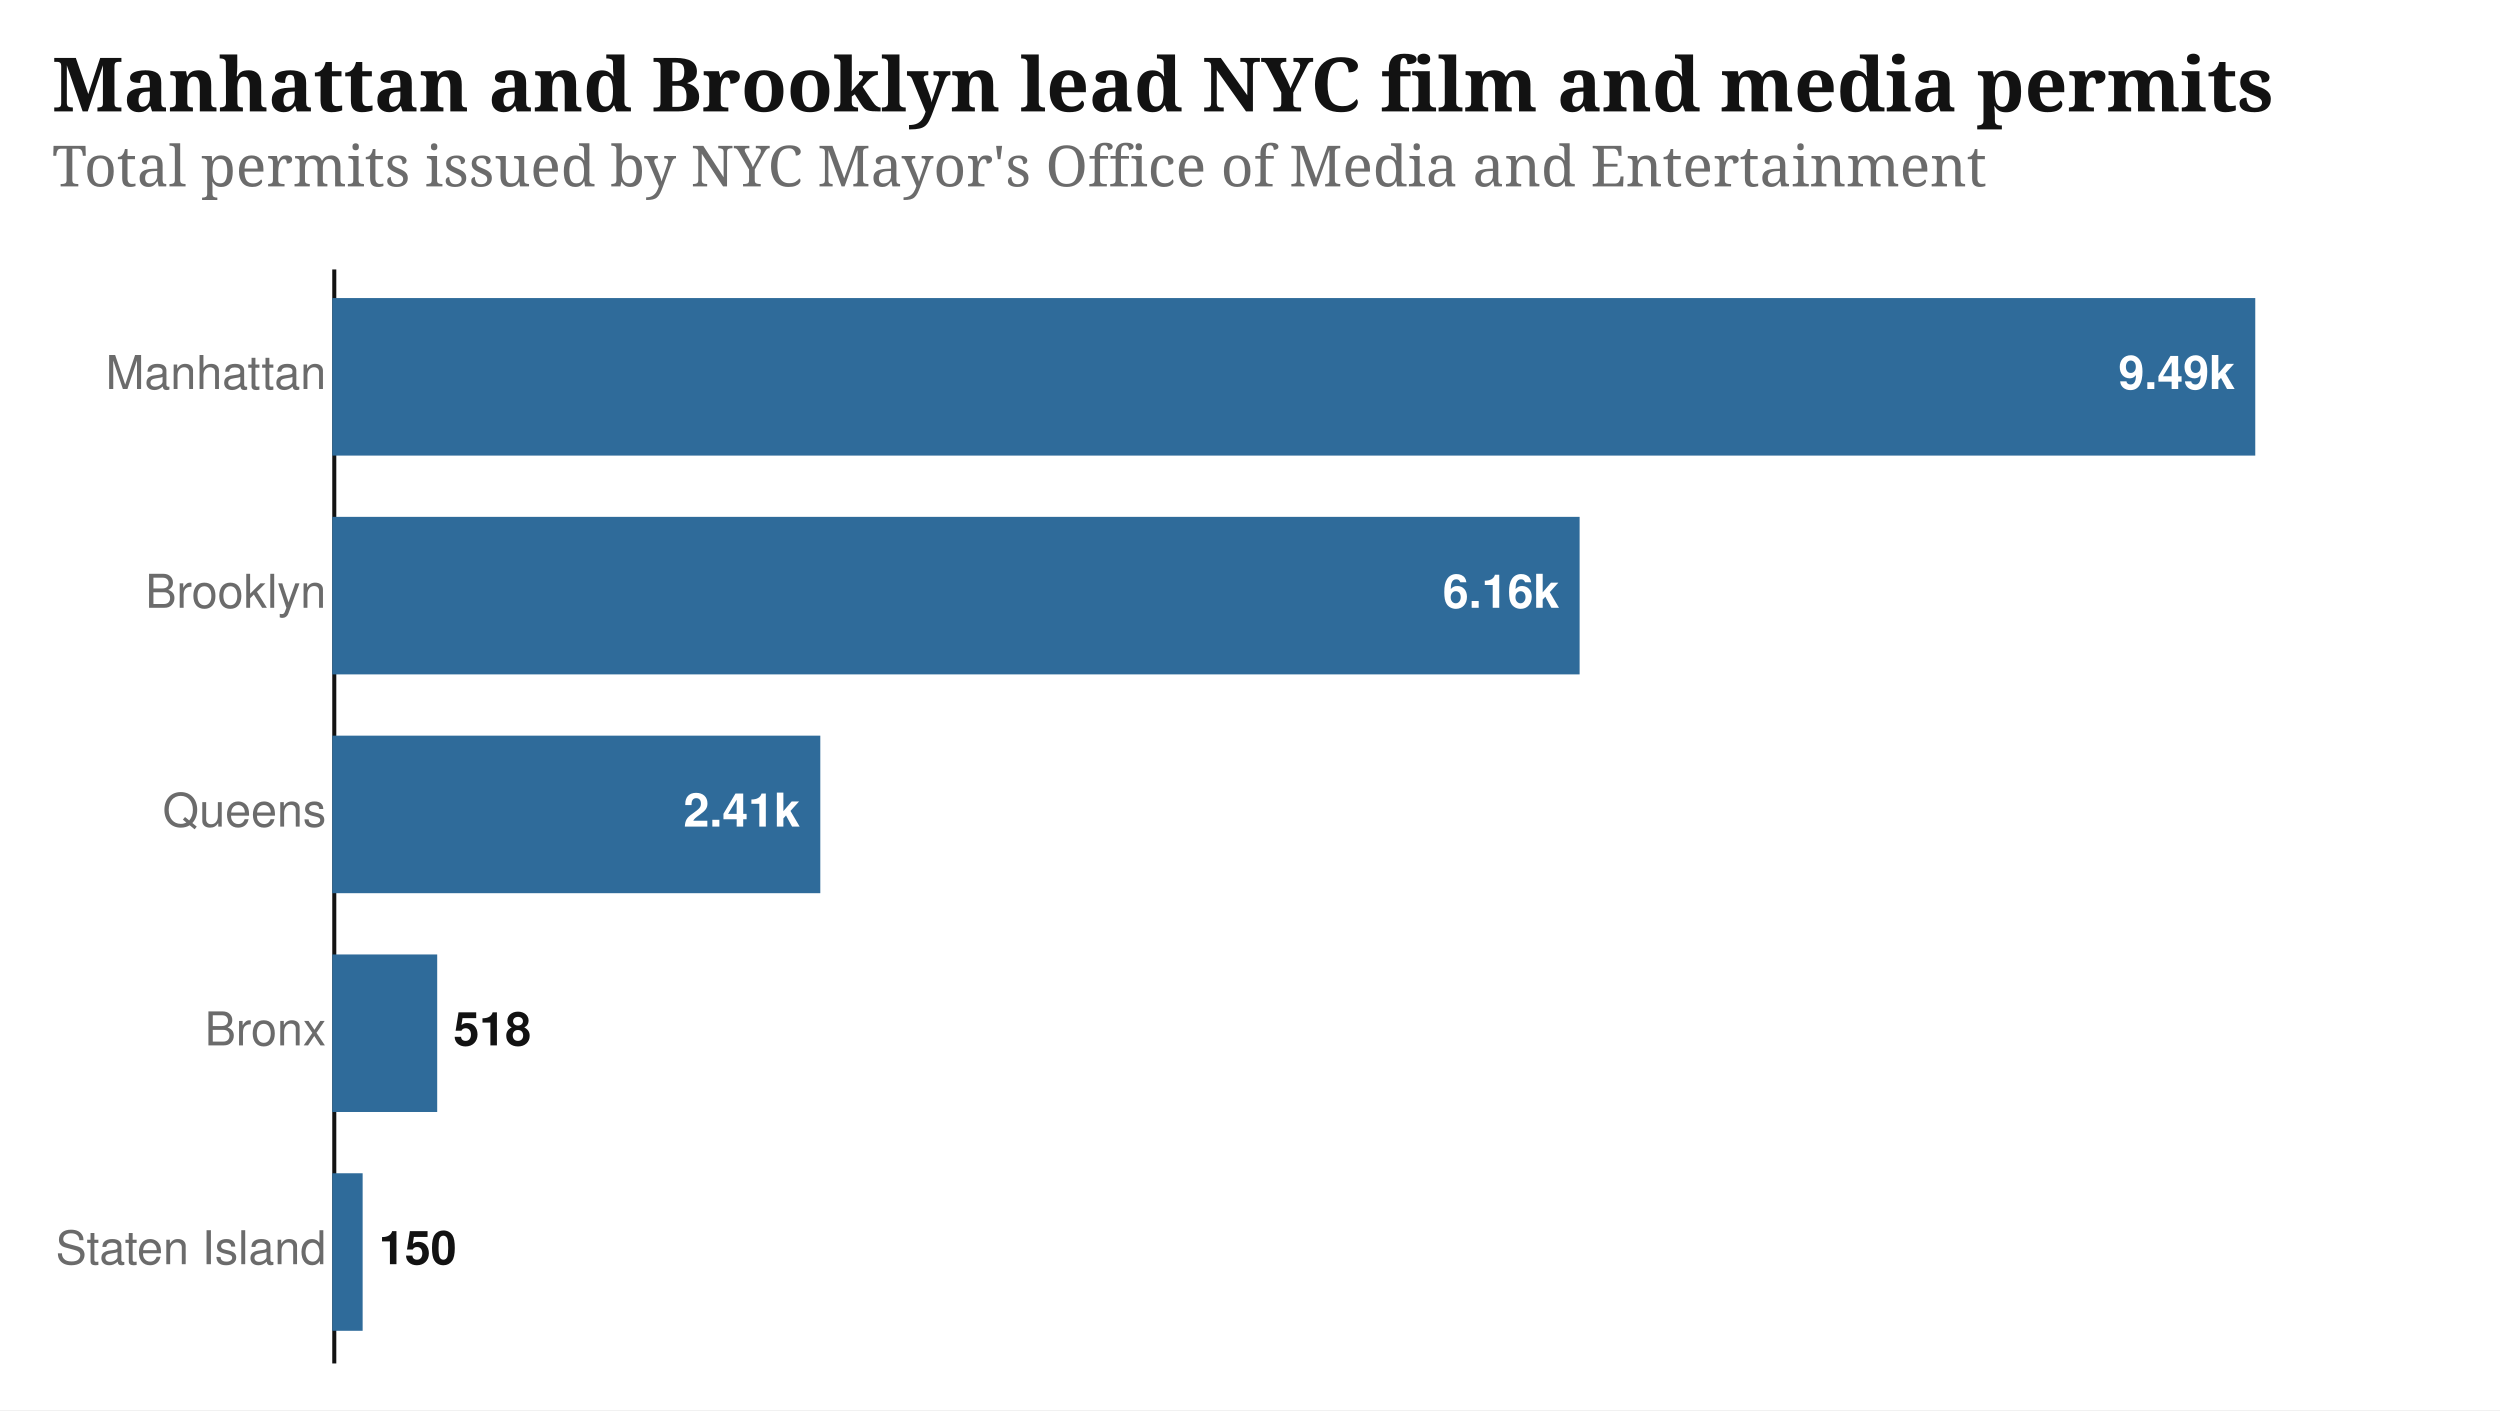
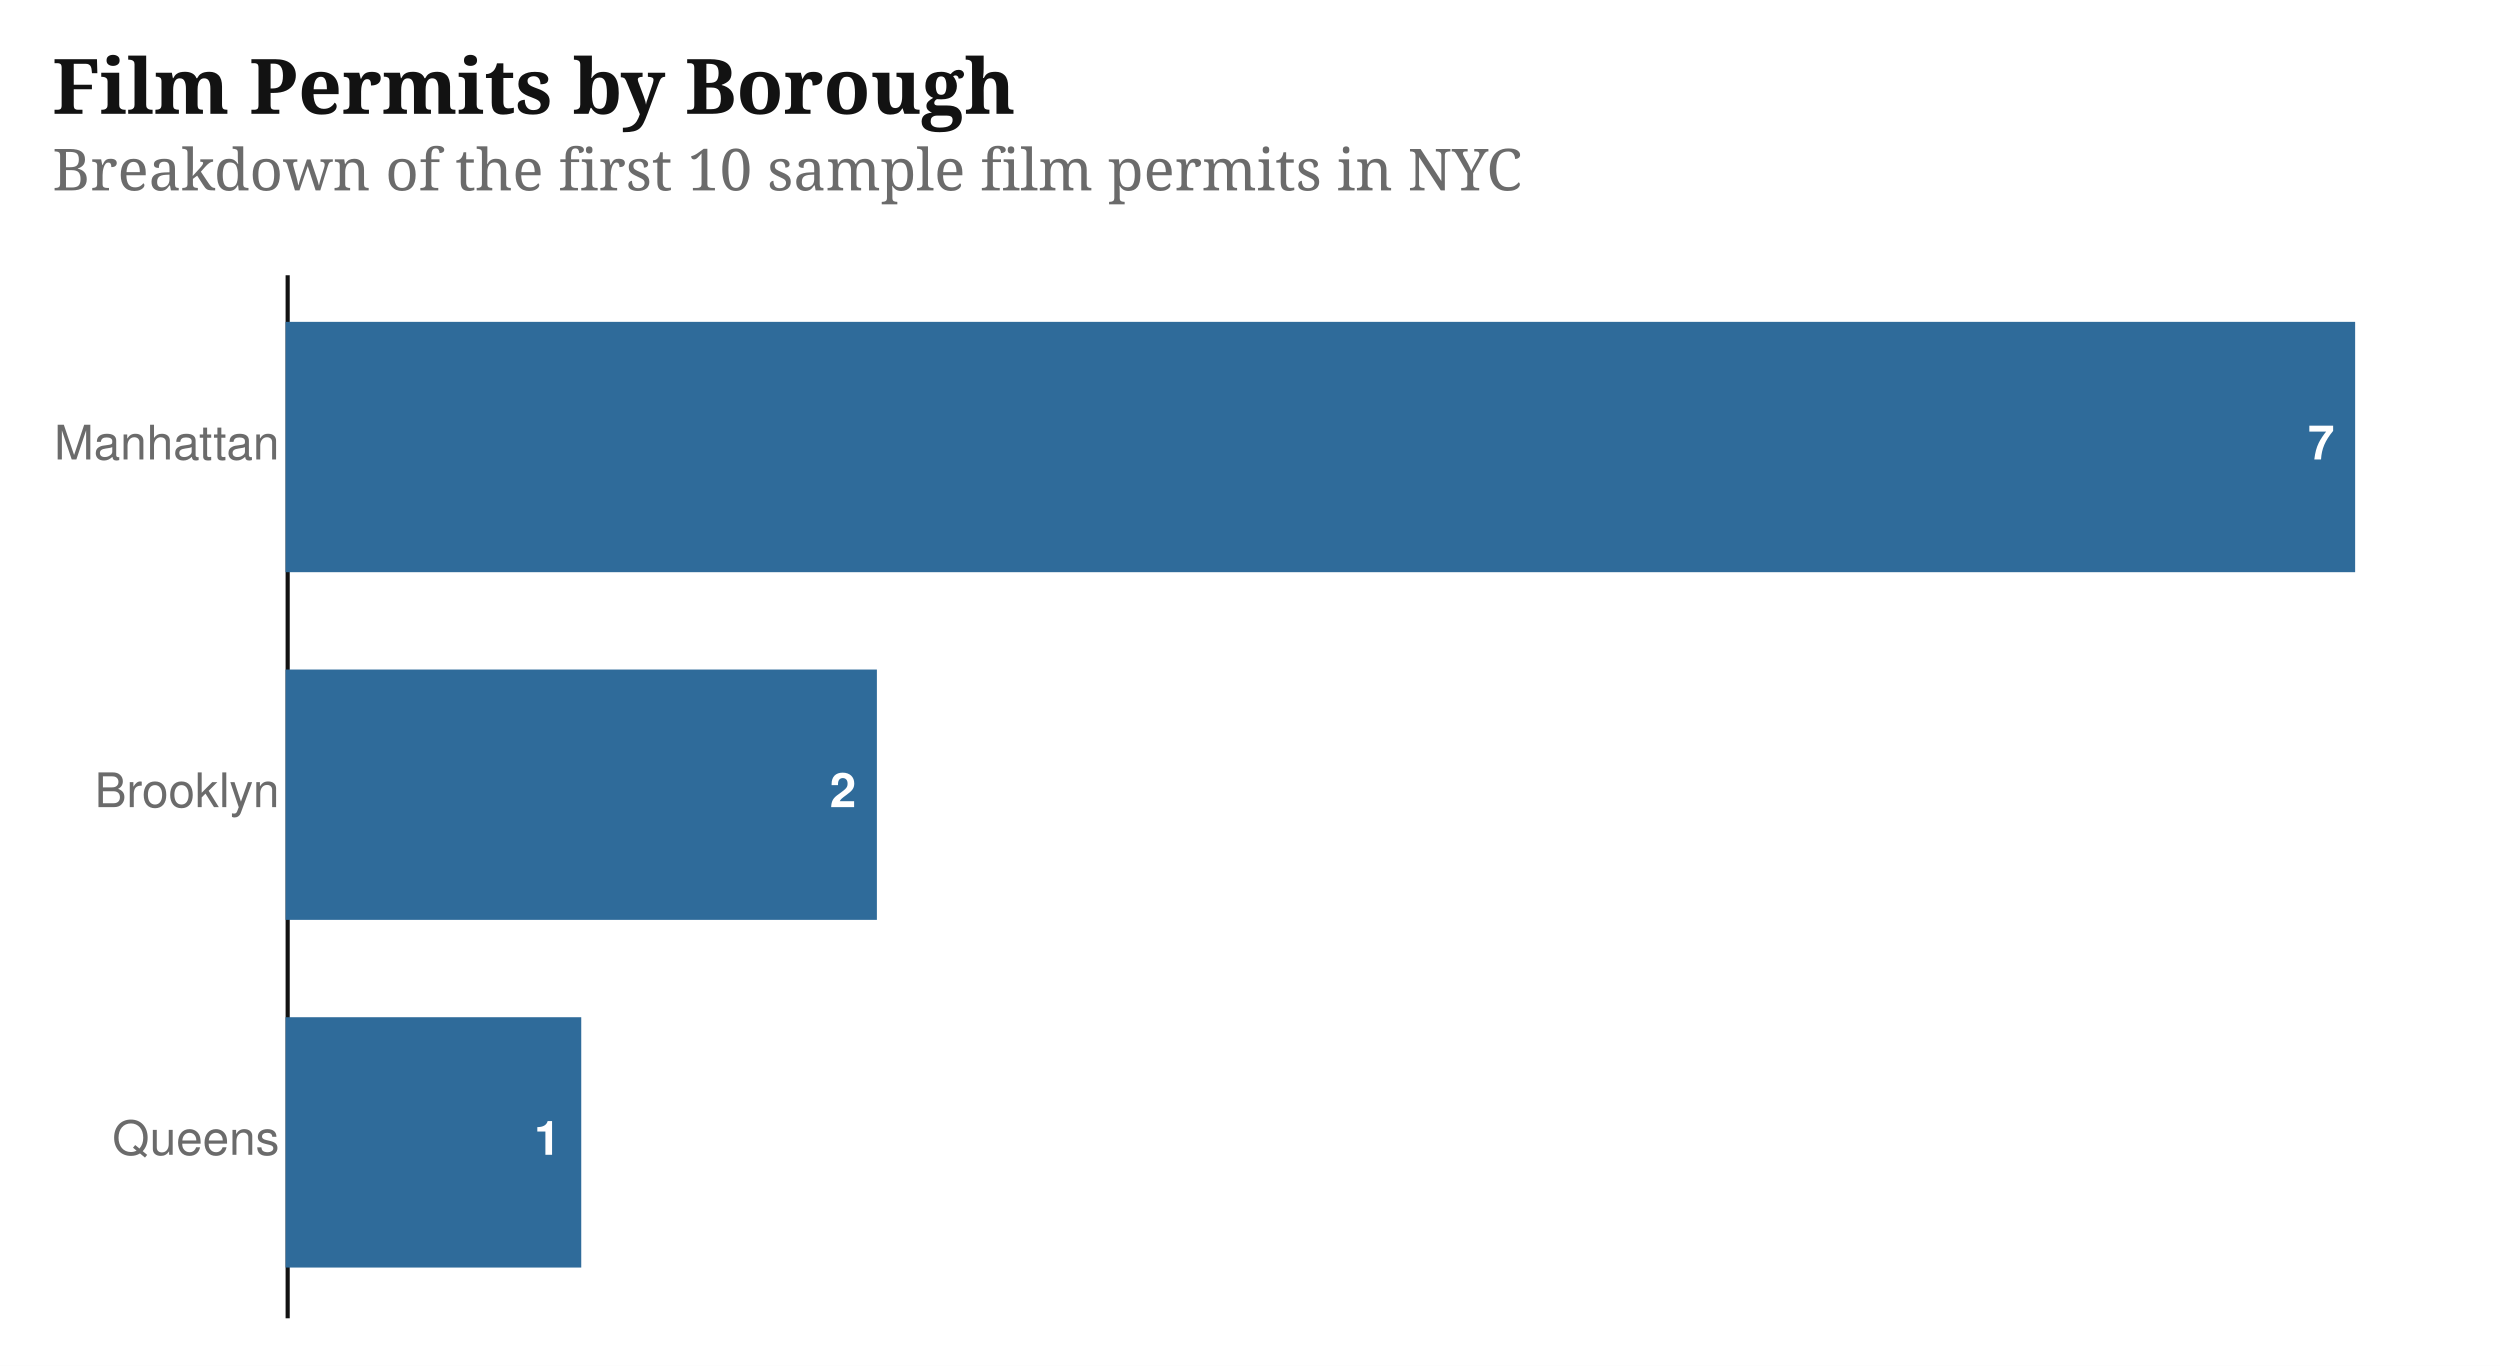
- <svg xmlns="http://www.w3.org/2000/svg" version="1.1" class="marks" width="617" height="348" viewBox="0 0 617 348">
-   <rect width="617" height="348" fill="#ffffff" />
-   <g fill="none" stroke-miterlimit="4" transform="translate(82,66)">
+ <svg xmlns="http://www.w3.org/2000/svg" version="1.1" class="marks" width="604" height="330" viewBox="0 0 604 330">
+   <rect width="604" height="330" fill="#ffffff" />
+   <g fill="none" stroke-miterlimit="4" transform="translate(69,66)">
    <g class="mark-group role-frame root" role="graphics-object" aria-roledescription="group mark container">
      <g transform="translate(0,0)">
-         <path class="background" aria-hidden="true" d="M0,0h500v270h-500Z" />
+         <path class="background" aria-hidden="true" d="M0,0h500v252h-500Z" />
        <g>
          <g class="mark-group role-axis">
-             <g transform="translate(0.5,270.5)">
+             <g transform="translate(0.5,252.5)">
              <path class="background" aria-hidden="true" d="M0,0h0v0h0Z" pointer-events="none" />
              <g />
              <path class="foreground" aria-hidden="true" d="" pointer-events="none" display="none" />
            </g>
          </g>
-           <g class="mark-group role-axis" role="graphics-symbol" aria-roledescription="axis" aria-label="Y-axis for a discrete scale with 5 values: Manhattan, Brooklyn, Queens, Bronx, Staten Island">
+           <g class="mark-group role-axis" role="graphics-symbol" aria-roledescription="axis" aria-label="Y-axis for a discrete scale with 3 values: Manhattan, Brooklyn, Queens">
            <g transform="translate(0.5,0.5)">
              <path class="background" aria-hidden="true" d="M0,0h0v0h0Z" pointer-events="none" />
              <g>
                <g class="mark-text role-axis-label" pointer-events="none">
-                   <text text-anchor="end" transform="translate(-2,29.5)" font-family="Helvetica, Arial, sans-serif" font-size="11.5px" fill="#6b6b6b" opacity="1">Manhattan</text>
-                   <text text-anchor="end" transform="translate(-2,83.5)" font-family="Helvetica, Arial, sans-serif" font-size="11.5px" fill="#6b6b6b" opacity="1">Brooklyn</text>
-                   <text text-anchor="end" transform="translate(-2,137.5)" font-family="Helvetica, Arial, sans-serif" font-size="11.5px" fill="#6b6b6b" opacity="1">Queens</text>
-                   <text text-anchor="end" transform="translate(-2,191.5)" font-family="Helvetica, Arial, sans-serif" font-size="11.5px" fill="#6b6b6b" opacity="1">Bronx</text>
-                   <text text-anchor="end" transform="translate(-2,245.5)" font-family="Helvetica, Arial, sans-serif" font-size="11.5px" fill="#6b6b6b" opacity="1">Staten Island</text>
+                   <text text-anchor="end" transform="translate(-2,44.5)" font-family="Helvetica, Arial, sans-serif" font-size="11.5px" fill="#6b6b6b" opacity="1">Manhattan</text>
+                   <text text-anchor="end" transform="translate(-2,128.5)" font-family="Helvetica, Arial, sans-serif" font-size="11.5px" fill="#6b6b6b" opacity="1">Brooklyn</text>
+                   <text text-anchor="end" transform="translate(-2,212.5)" font-family="Helvetica, Arial, sans-serif" font-size="11.5px" fill="#6b6b6b" opacity="1">Queens</text>
                </g>
                <g class="mark-rule role-axis-domain" pointer-events="none">
-                   <line transform="translate(0,0)" x2="0" y2="270" stroke="#121212" stroke-width="1" opacity="1" />
+                   <line transform="translate(0,0)" x2="0" y2="252" stroke="#121212" stroke-width="1" opacity="1" />
                </g>
              </g>
              <path class="foreground" aria-hidden="true" d="" pointer-events="none" display="none" />
            </g>
          </g>
          <g class="mark-rect role-mark layer_0_marks" role="graphics-object" aria-roledescription="rect mark container">
-             <path aria-label="Number of Permits: 9,492; Borough: Manhattan" role="graphics-symbol" aria-roledescription="bar" d="M0,7.56h474.6v38.88h-474.6Z" fill="#2f6b9a" />
-             <path aria-label="Number of Permits: 6,157; Borough: Brooklyn" role="graphics-symbol" aria-roledescription="bar" d="M0,61.56h307.85v38.88h-307.85Z" fill="#2f6b9a" />
-             <path aria-label="Number of Permits: 2,409; Borough: Queens" role="graphics-symbol" aria-roledescription="bar" d="M0,115.56h120.45v38.88h-120.45Z" fill="#2f6b9a" />
-             <path aria-label="Number of Permits: 518; Borough: Bronx" role="graphics-symbol" aria-roledescription="bar" d="M0,169.56h25.9v38.88h-25.9Z" fill="#2f6b9a" />
-             <path aria-label="Number of Permits: 150; Borough: Staten Island" role="graphics-symbol" aria-roledescription="bar" d="M0,223.56h7.5v38.88h-7.5Z" fill="#2f6b9a" />
+             <path aria-label="count: 7; borough: Manhattan" role="graphics-symbol" aria-roledescription="bar" d="M0,11.76h500v60.48h-500Z" fill="#2f6b9a" />
+             <path aria-label="count: 2; borough: Brooklyn" role="graphics-symbol" aria-roledescription="bar" d="M0,95.76h142.857v60.48h-142.857Z" fill="#2f6b9a" />
+             <path aria-label="count: 1; borough: Queens" role="graphics-symbol" aria-roledescription="bar" d="M0,179.76h71.429v60.48h-71.429Z" fill="#2f6b9a" />
          </g>
          <g class="mark-text role-mark layer_1_marks" role="graphics-object" aria-roledescription="text mark container">
-             <text aria-label="Number of Permits: 9492; Borough: Manhattan; count: 9.49k" role="graphics-symbol" aria-roledescription="text mark" text-anchor="end" transform="translate(469.6,30)" font-family="Helvetica, Arial, sans-serif" font-size="11.5px" font-weight="700" fill="#ffffff">9.49k</text>
-             <text aria-label="Number of Permits: 6157; Borough: Brooklyn; count: 6.16k" role="graphics-symbol" aria-roledescription="text mark" text-anchor="end" transform="translate(302.85,84)" font-family="Helvetica, Arial, sans-serif" font-size="11.5px" font-weight="700" fill="#ffffff">6.16k</text>
-             <text aria-label="Number of Permits: 2409; Borough: Queens; count: 2.41k" role="graphics-symbol" aria-roledescription="text mark" text-anchor="end" transform="translate(115.45,138)" font-family="Helvetica, Arial, sans-serif" font-size="11.5px" font-weight="700" fill="#ffffff">2.41k</text>
+             <text aria-label="count: 7; borough: Manhattan" role="graphics-symbol" aria-roledescription="text mark" text-anchor="end" transform="translate(495,45)" font-family="Helvetica, Arial, sans-serif" font-size="11.5px" font-weight="700" fill="#ffffff">7</text>
+             <text aria-label="count: 2; borough: Brooklyn" role="graphics-symbol" aria-roledescription="text mark" text-anchor="end" transform="translate(137.8571,129)" font-family="Helvetica, Arial, sans-serif" font-size="11.5px" font-weight="700" fill="#ffffff">2</text>
+             <text aria-label="count: 1; borough: Queens" role="graphics-symbol" aria-roledescription="text mark" text-anchor="end" transform="translate(66.42857,213)" font-family="Helvetica, Arial, sans-serif" font-size="11.5px" font-weight="700" fill="#ffffff">1</text>
          </g>
-           <g class="mark-text role-mark layer_2_marks" role="graphics-object" aria-roledescription="text mark container">
-             <text aria-label="Number of Permits: 518; Borough: Bronx; count: 518" role="graphics-symbol" aria-roledescription="text mark" text-anchor="start" transform="translate(29.9,192)" font-family="Helvetica, Arial, sans-serif" font-size="11.5px" font-weight="700" fill="#121212">518</text>
-             <text aria-label="Number of Permits: 150; Borough: Staten Island; count: 150" role="graphics-symbol" aria-roledescription="text mark" text-anchor="start" transform="translate(11.5,246)" font-family="Helvetica, Arial, sans-serif" font-size="11.5px" font-weight="700" fill="#121212">150</text>
-           </g>
+           <g class="mark-text role-mark layer_2_marks" role="graphics-object" aria-roledescription="text mark container" />
          <g class="mark-group role-title">
-             <g transform="translate(-69.13,-53.5)">
+             <g transform="translate(-56.34,-53.5)">
              <path class="background" aria-hidden="true" d="M0,0h0v0h0Z" pointer-events="none" />
              <g>
-                 <g class="mark-text role-title-text" role="graphics-symbol" aria-roledescription="title" aria-label="Title text 'Manhattan and Brooklyn lead NYC film and media permits'" pointer-events="none">
-                   <text text-anchor="start" transform="translate(0,15)" font-family="Georgia, serif" font-size="18.5px" font-weight="700" fill="#121212" opacity="1">Manhattan and Brooklyn lead NYC film and media permits</text>
+                 <g class="mark-text role-title-text" role="graphics-symbol" aria-roledescription="title" aria-label="Title text 'Film Permits by Borough'" pointer-events="none">
+                   <text text-anchor="start" transform="translate(0,15)" font-family="Georgia, serif" font-size="18.5px" font-weight="700" fill="#121212" opacity="1">Film Permits by Borough</text>
                </g>
-                 <g class="mark-text role-title-subtitle" role="graphics-symbol" aria-roledescription="subtitle" aria-label="Subtitle text 'Total permits issued by NYC Mayor's Office of Media and Entertainment'" pointer-events="none">
-                   <text text-anchor="start" transform="translate(0,33.5)" font-family="Georgia, serif" font-size="14px" fill="#6b6b6b" opacity="1">Total permits issued by NYC Mayor's Office of Media and Entertainment</text>
+                 <g class="mark-text role-title-subtitle" role="graphics-symbol" aria-roledescription="subtitle" aria-label="Subtitle text 'Breakdown of the first 10 sample film permits in NYC'" pointer-events="none">
+                   <text text-anchor="start" transform="translate(0,33.5)" font-family="Georgia, serif" font-size="14px" fill="#6b6b6b" opacity="1">Breakdown of the first 10 sample film permits in NYC</text>
                </g>
              </g>
              <path class="foreground" aria-hidden="true" d="" pointer-events="none" display="none" />
            </g>
          </g>
        </g>
        <path class="foreground" aria-hidden="true" d="" display="none" />
      </g>
    </g>
  </g>
</svg>
